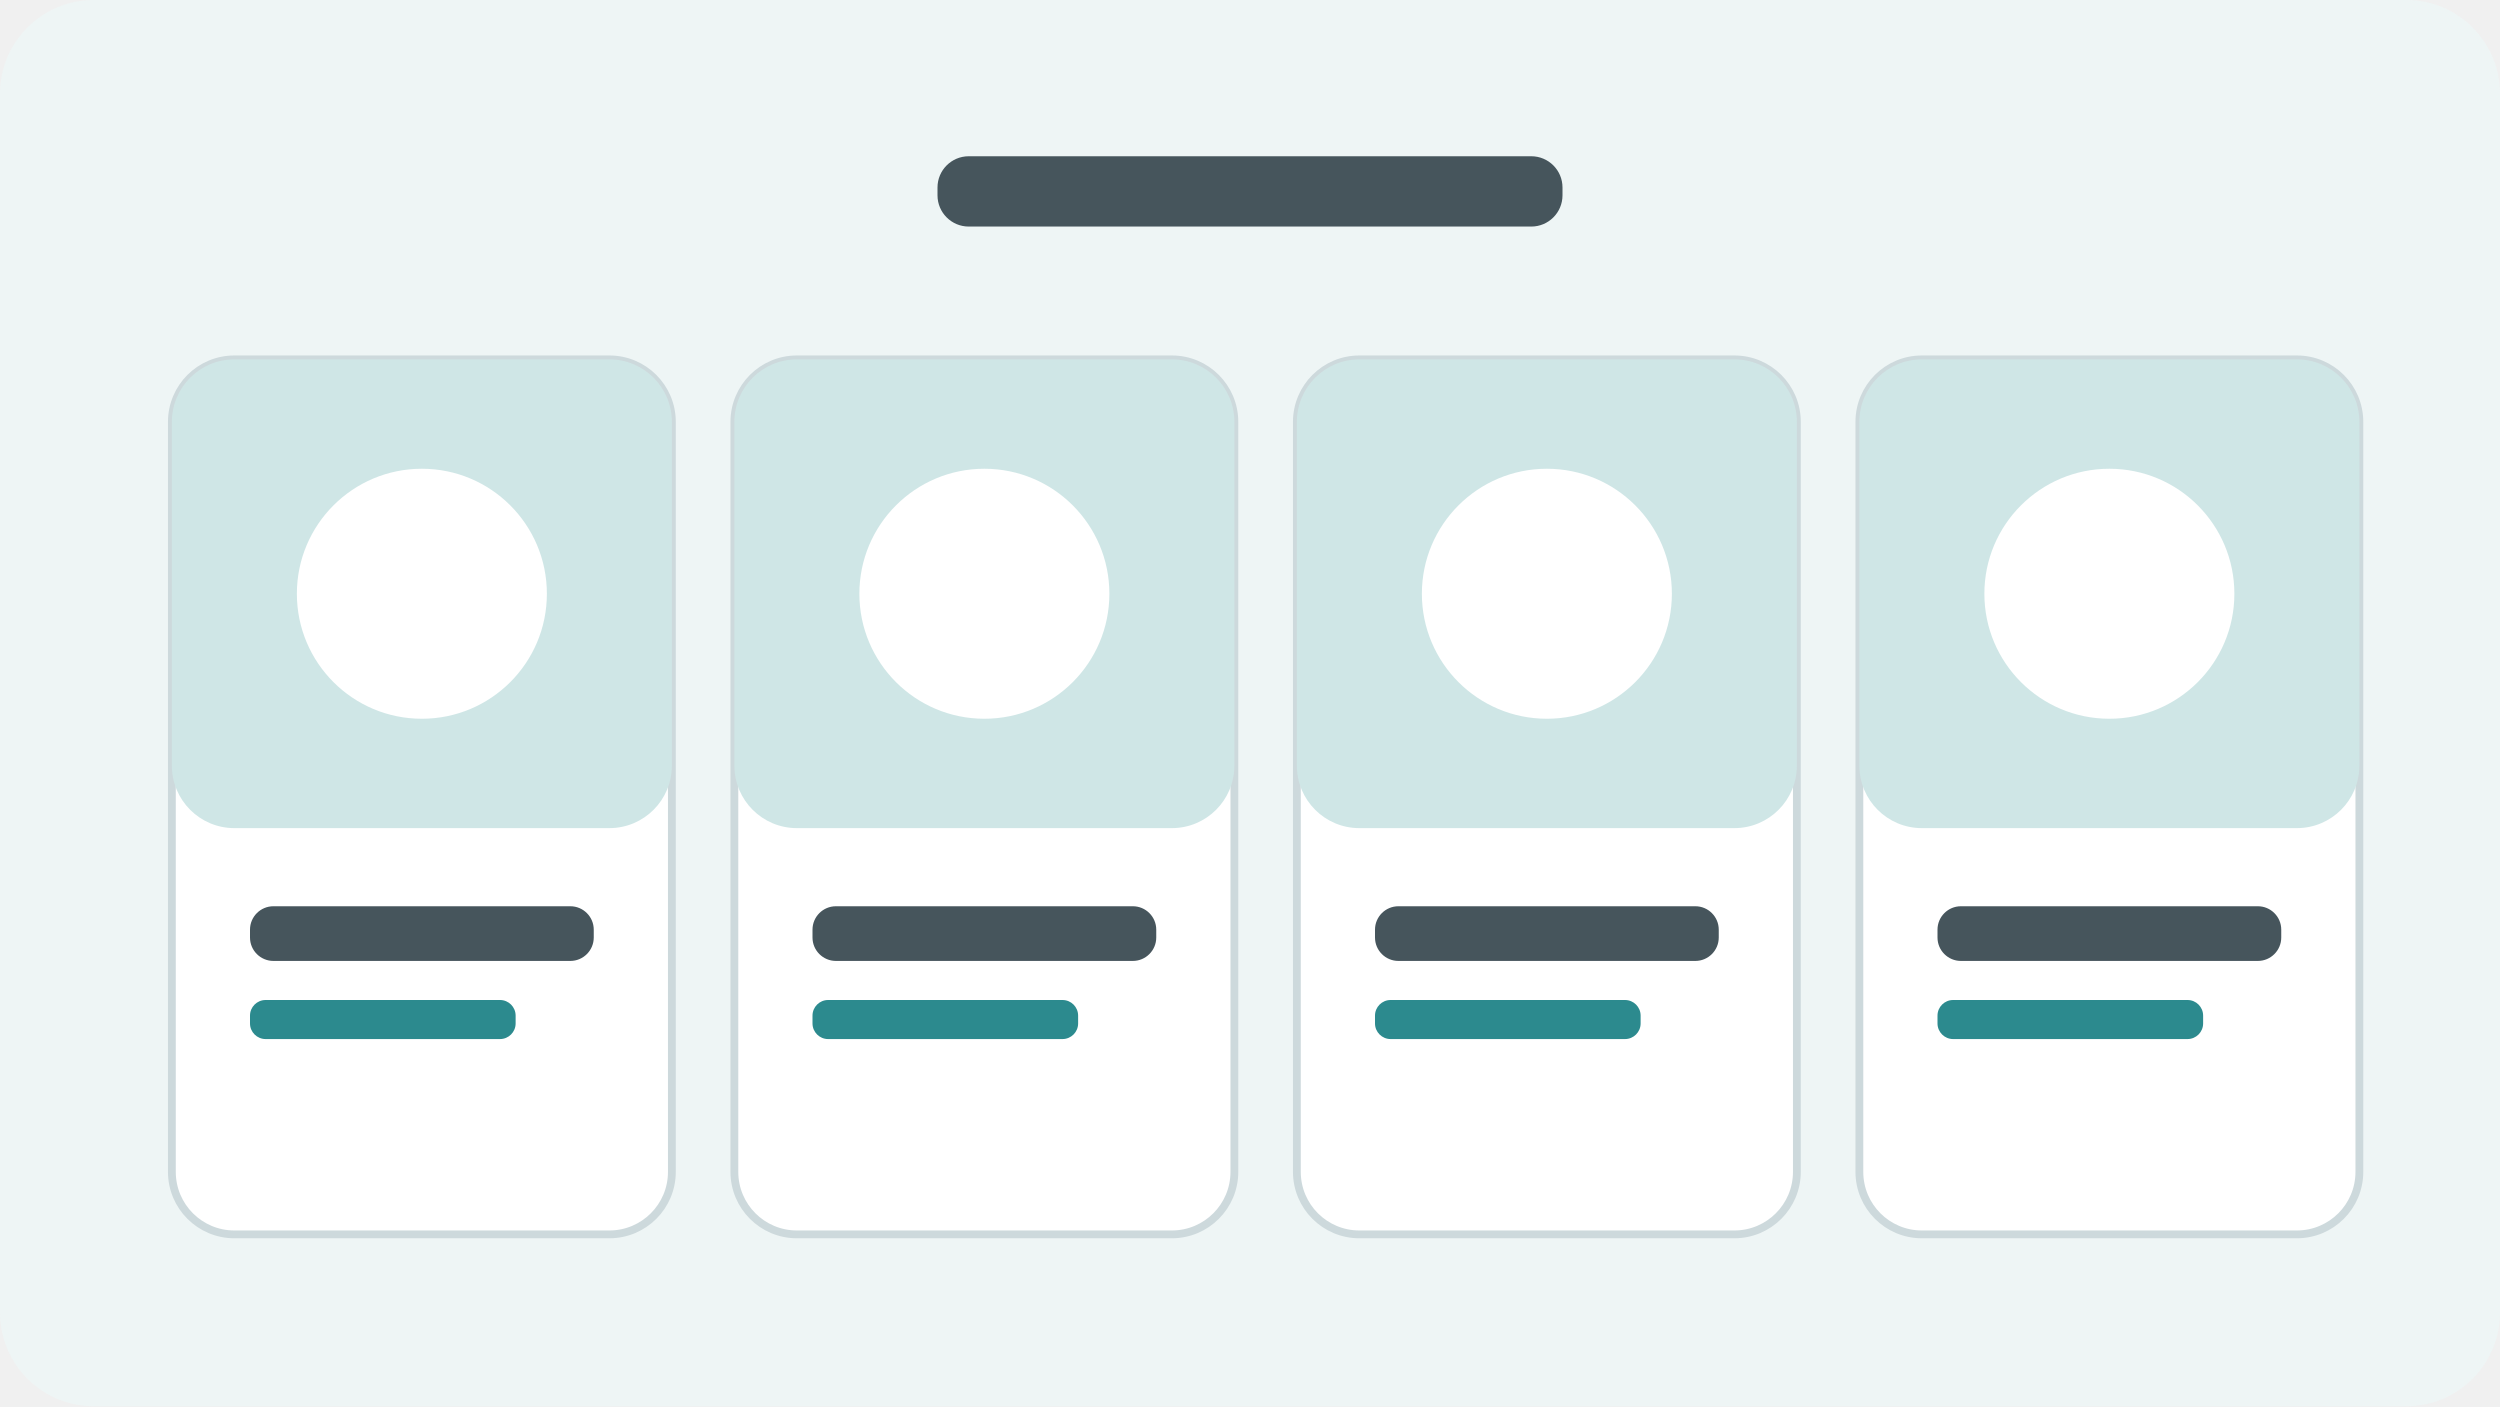
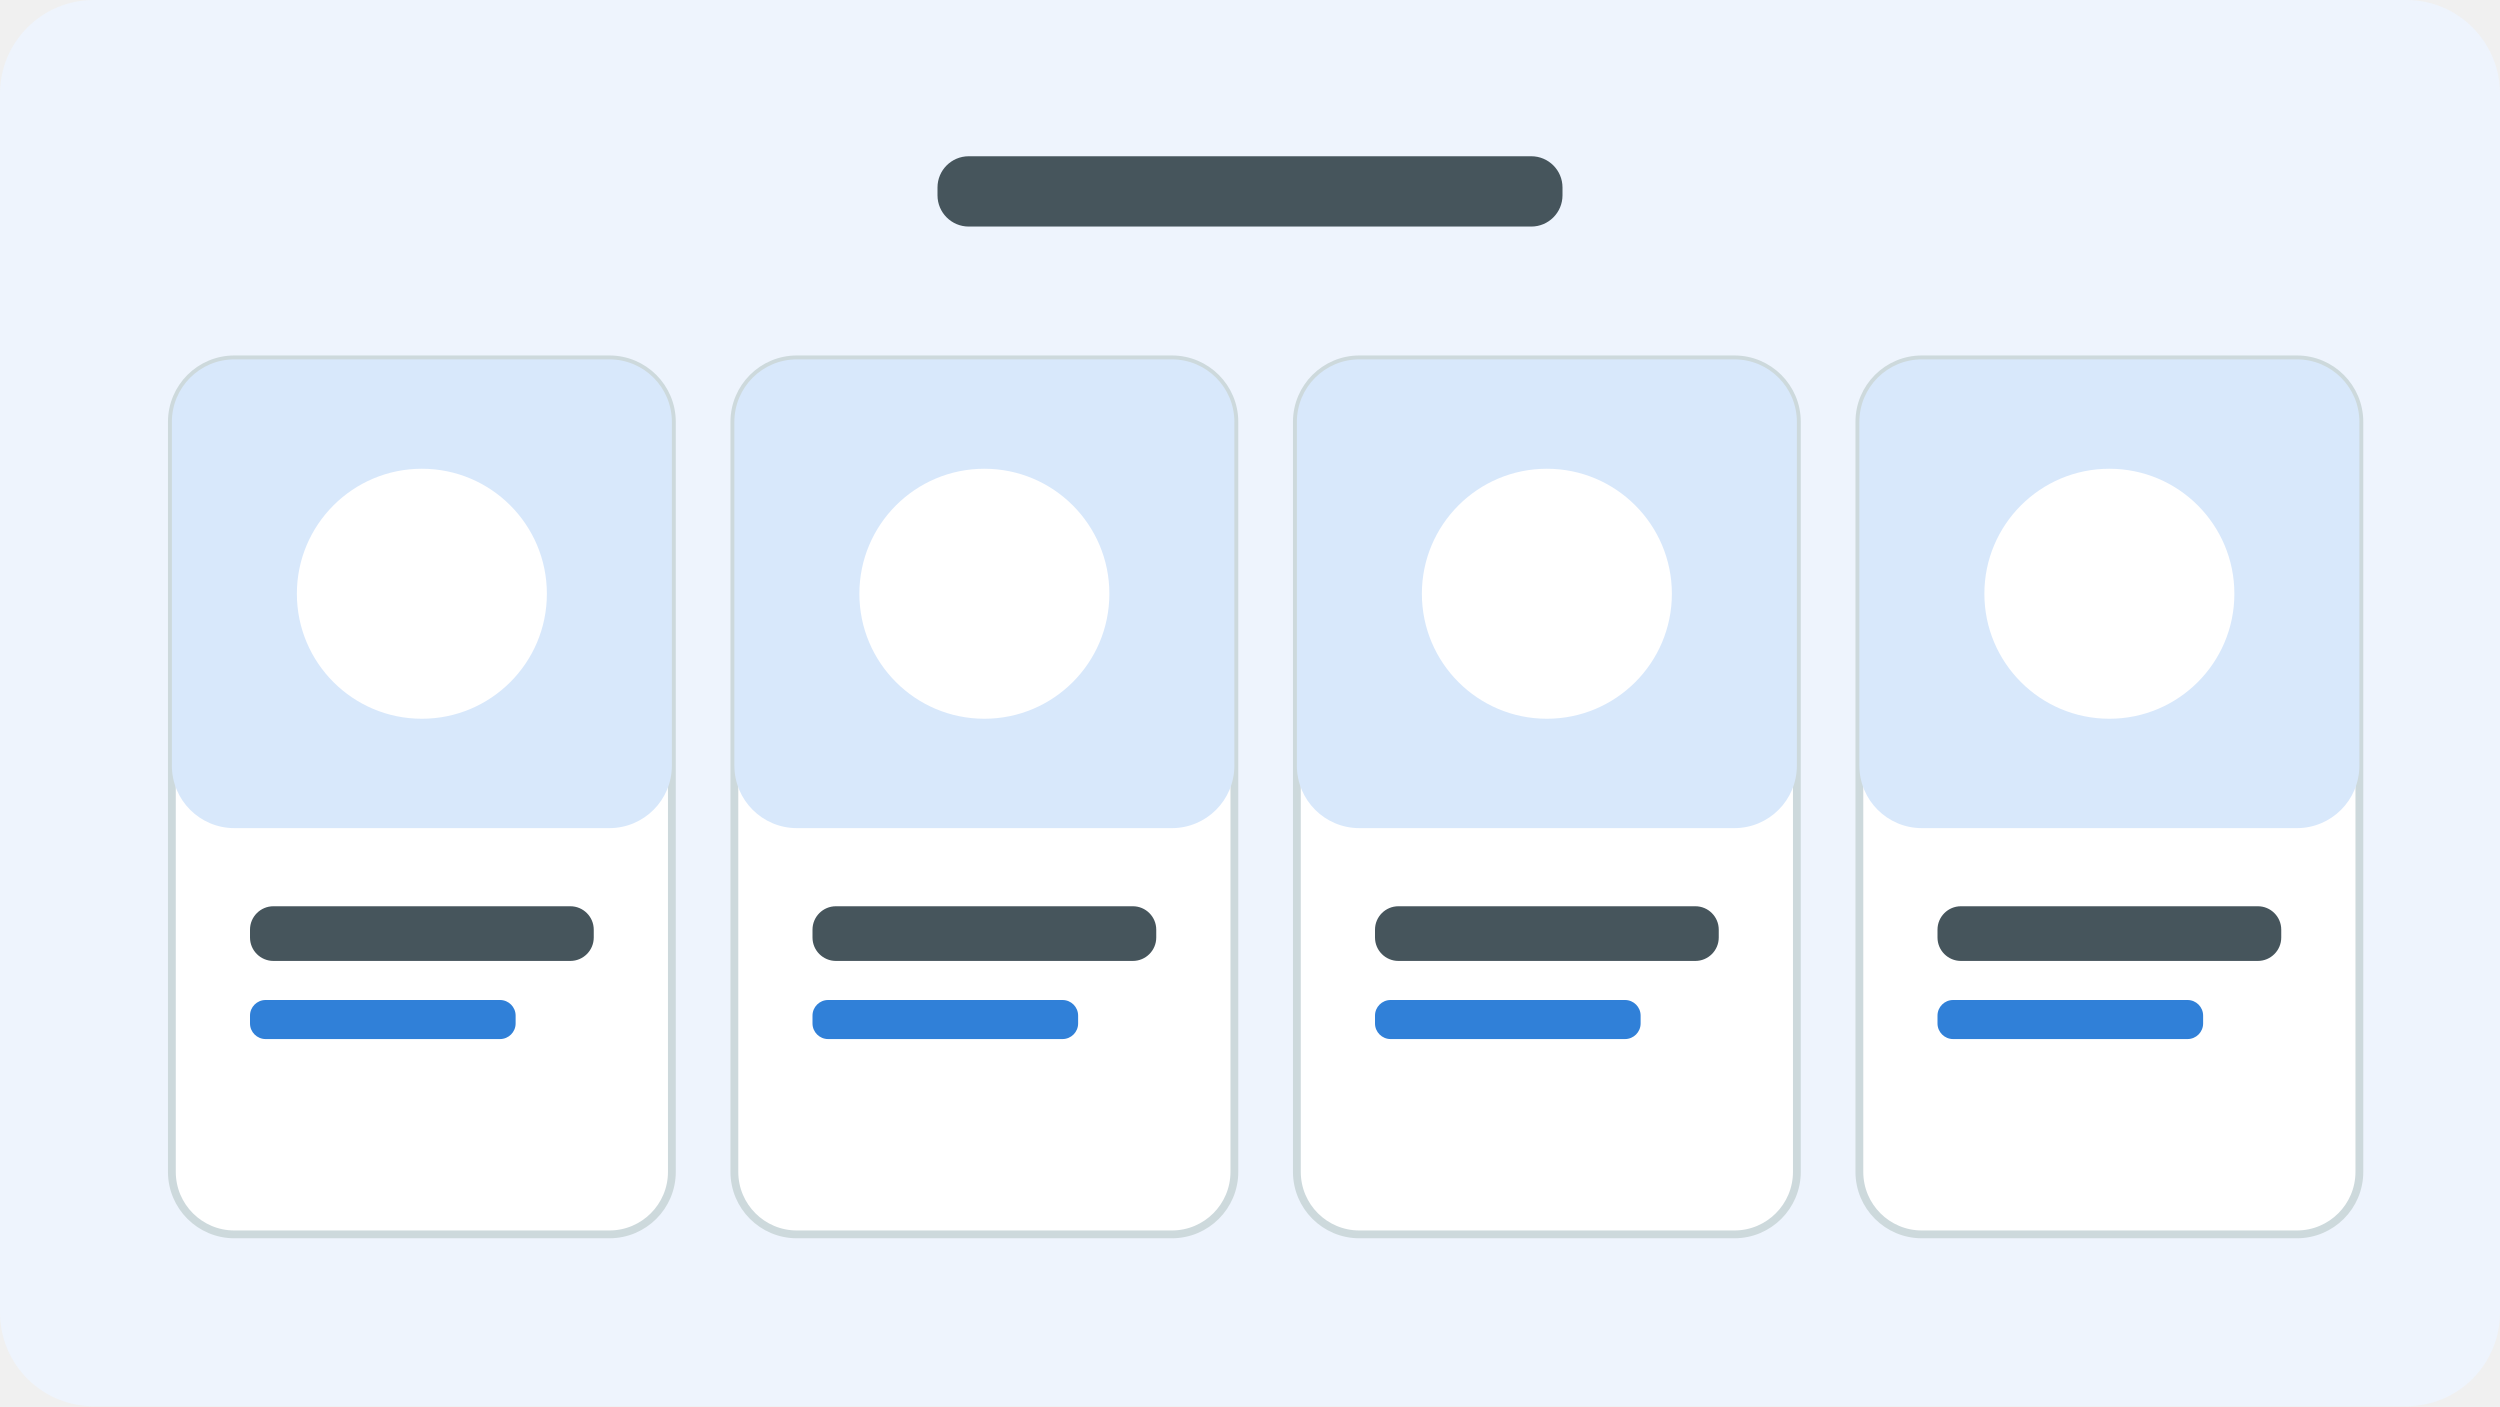
<svg xmlns="http://www.w3.org/2000/svg" viewBox="0 0 320 180" fill="none">
-   <rect width="320" height="180" rx="12" fill="#eef5f5" />
+   <rect width="320" height="180" rx="12" fill="#EEF4FD" />
  <rect x="120" y="20" width="80" height="9" rx="4" fill="#46555c" />
  <g>
    <rect x="22" y="46" width="64" height="112" rx="8" fill="#ffffff" stroke="#cdd9dc" />
-     <rect x="22" y="46" width="64" height="60" rx="8" fill="#cfe6e6" />
+     <rect x="22" y="46" width="64" height="60" rx="8" fill="#D8E8FB" />
    <circle cx="54" cy="76" r="16" fill="#ffffff" />
    <rect x="32" y="116" width="44" height="7" rx="3" fill="#46555c" />
-     <rect x="32" y="128" width="34" height="5" rx="2" fill="#2c8a8e" />
+     <rect x="32" y="128" width="34" height="5" rx="2" fill="#3080D8" />
  </g>
  <g>
    <rect x="94" y="46" width="64" height="112" rx="8" fill="#ffffff" stroke="#cdd9dc" />
-     <rect x="94" y="46" width="64" height="60" rx="8" fill="#cfe6e6" />
+     <rect x="94" y="46" width="64" height="60" rx="8" fill="#D8E8FB" />
    <circle cx="126" cy="76" r="16" fill="#ffffff" />
    <rect x="104" y="116" width="44" height="7" rx="3" fill="#46555c" />
-     <rect x="104" y="128" width="34" height="5" rx="2" fill="#2c8a8e" />
+     <rect x="104" y="128" width="34" height="5" rx="2" fill="#3080D8" />
  </g>
  <g>
    <rect x="166" y="46" width="64" height="112" rx="8" fill="#ffffff" stroke="#cdd9dc" />
-     <rect x="166" y="46" width="64" height="60" rx="8" fill="#cfe6e6" />
+     <rect x="166" y="46" width="64" height="60" rx="8" fill="#D8E8FB" />
    <circle cx="198" cy="76" r="16" fill="#ffffff" />
    <rect x="176" y="116" width="44" height="7" rx="3" fill="#46555c" />
-     <rect x="176" y="128" width="34" height="5" rx="2" fill="#2c8a8e" />
+     <rect x="176" y="128" width="34" height="5" rx="2" fill="#3080D8" />
  </g>
  <g>
    <rect x="238" y="46" width="64" height="112" rx="8" fill="#ffffff" stroke="#cdd9dc" />
-     <rect x="238" y="46" width="64" height="60" rx="8" fill="#cfe6e6" />
+     <rect x="238" y="46" width="64" height="60" rx="8" fill="#D8E8FB" />
    <circle cx="270" cy="76" r="16" fill="#ffffff" />
    <rect x="248" y="116" width="44" height="7" rx="3" fill="#46555c" />
-     <rect x="248" y="128" width="34" height="5" rx="2" fill="#2c8a8e" />
+     <rect x="248" y="128" width="34" height="5" rx="2" fill="#3080D8" />
  </g>
</svg>
